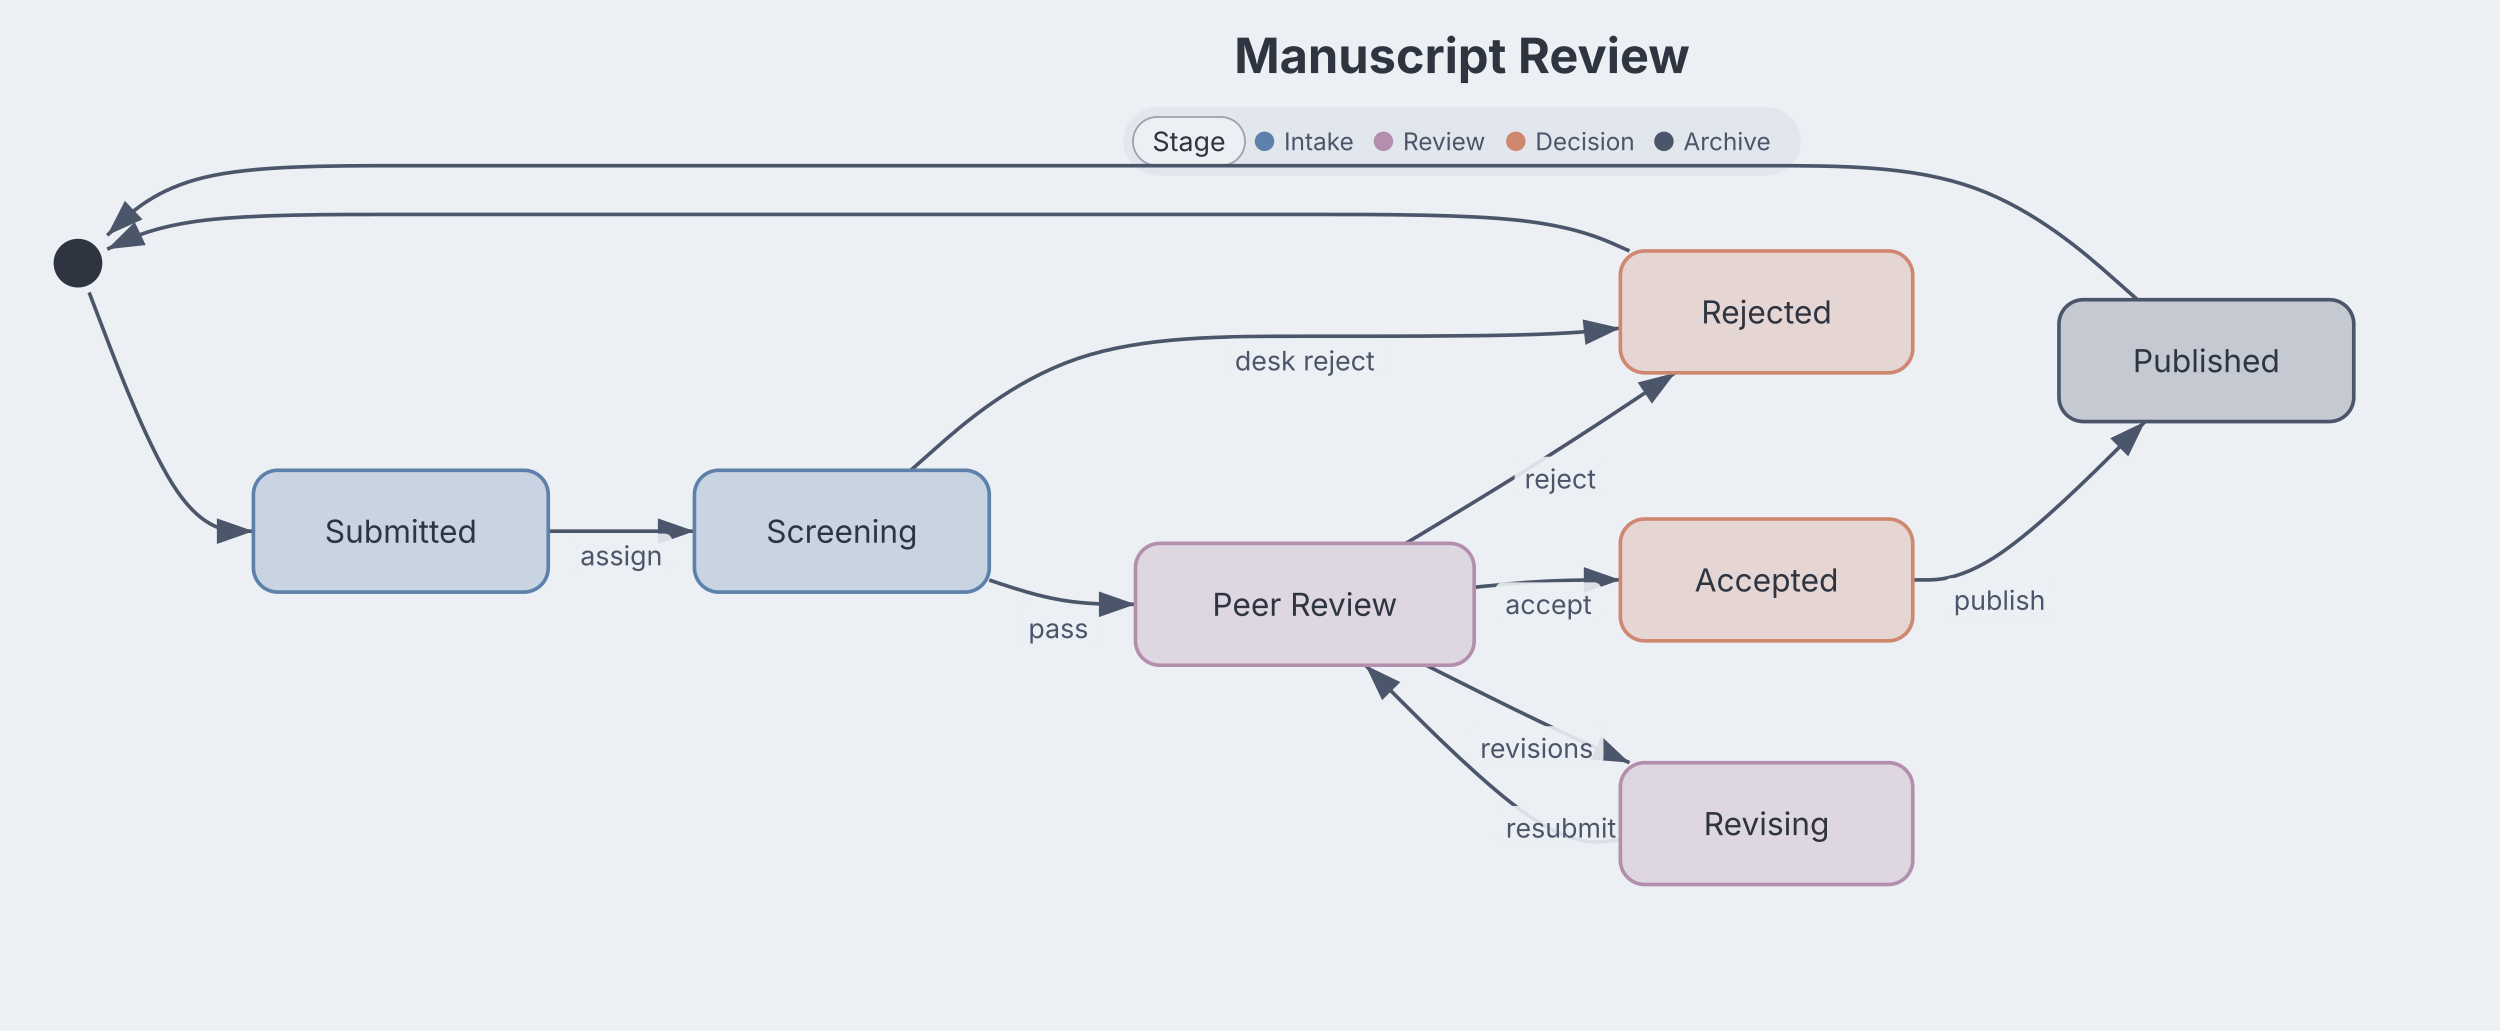
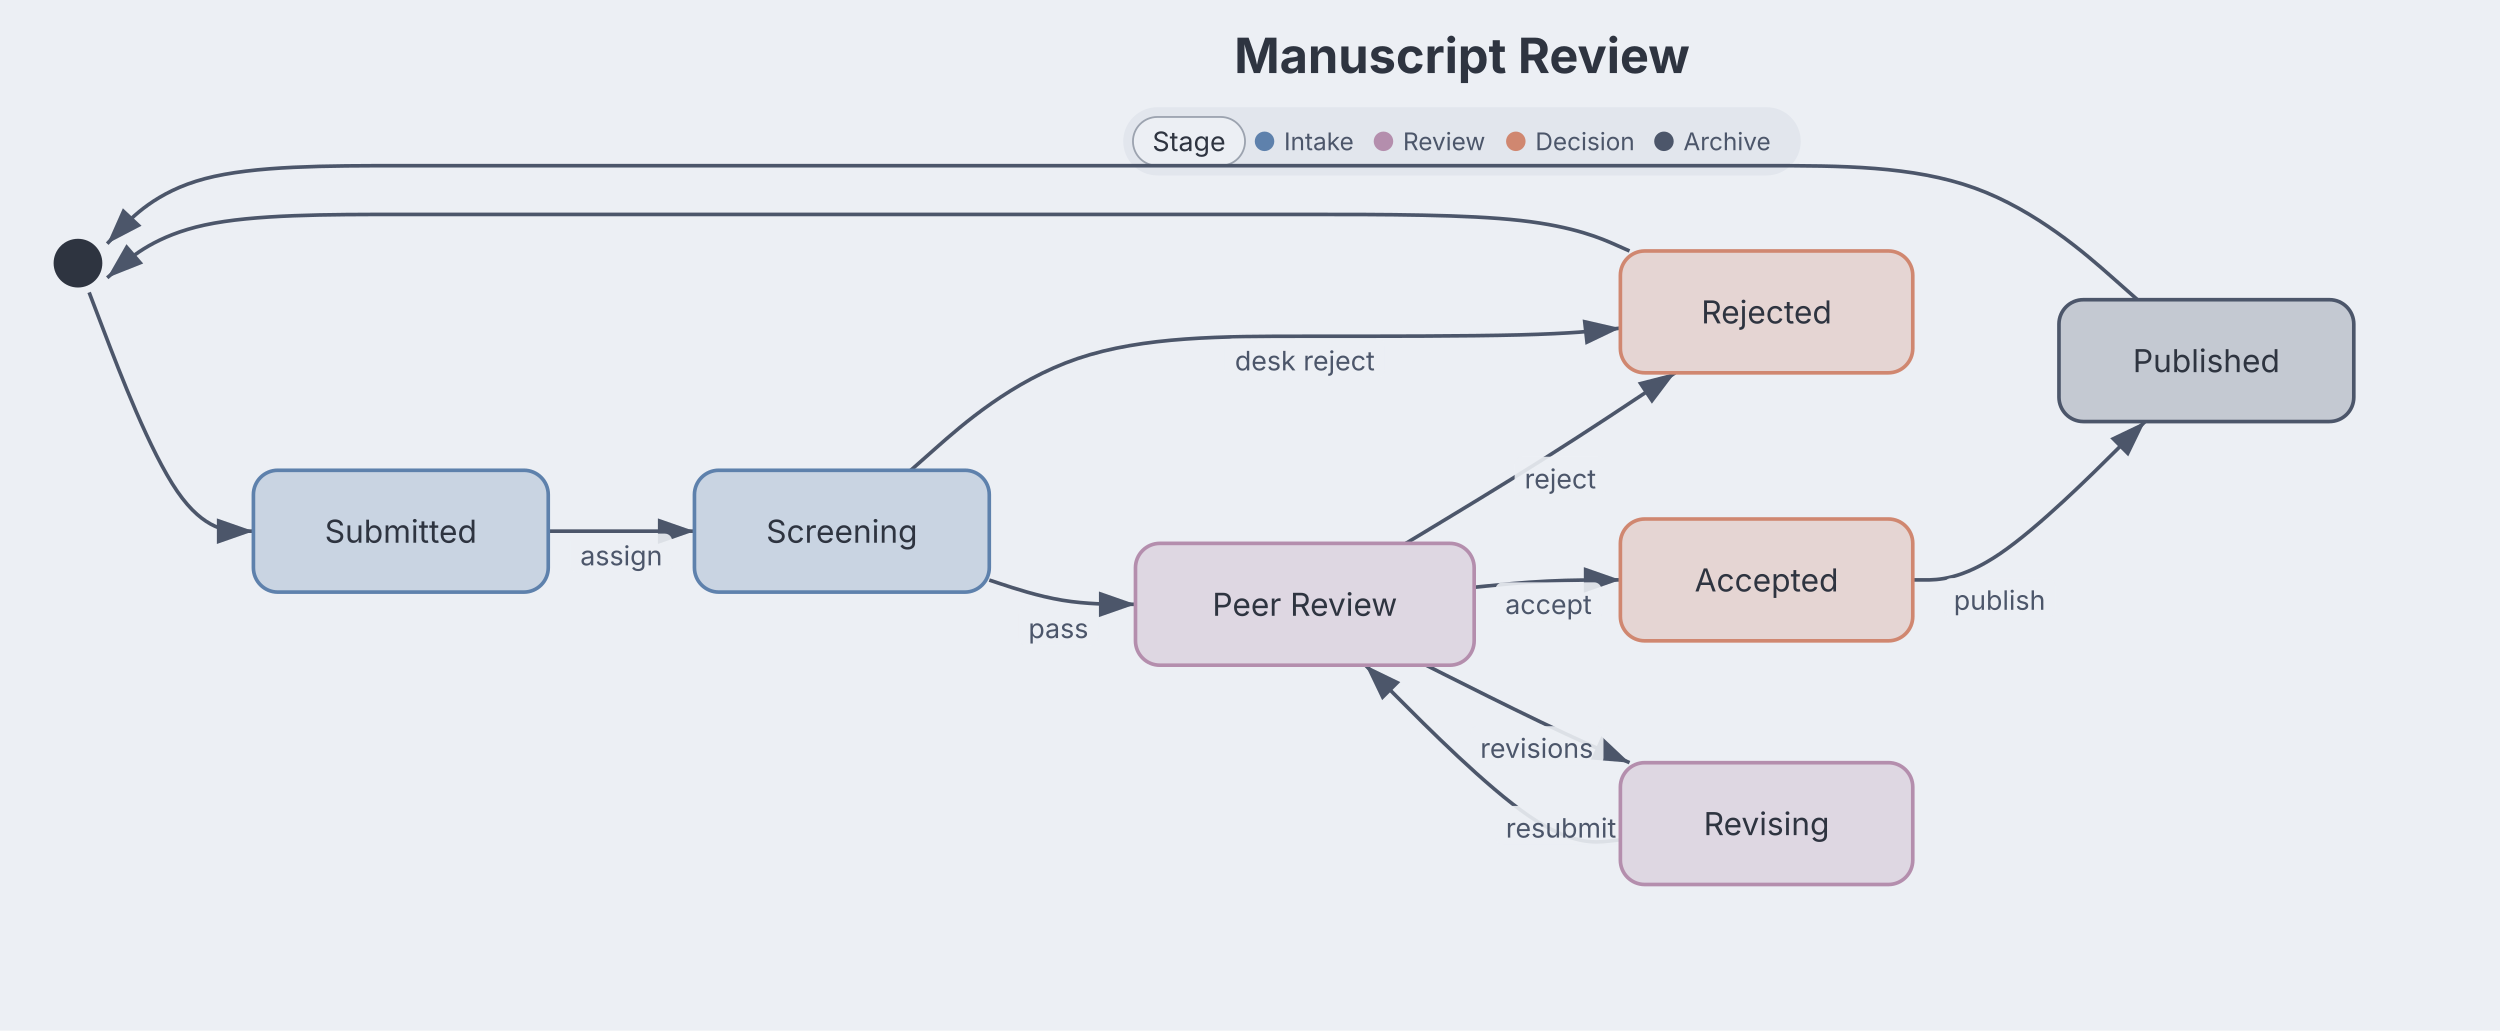
<svg xmlns="http://www.w3.org/2000/svg" aria-describedby="dgmo-desc-a11e77ed" role="img" aria-label="Manuscript Review — State diagram" width="1026" height="423" viewBox="0 0 1026 423" preserveAspectRatio="xMidYMin meet" style="font-family: Inter, system-ui, Avenir, Helvetica, Arial, sans-serif; background: rgb(236, 239, 244);">
  <style>.st-node:hover{filter:saturate(1.4) brightness(1.06)}.st-node{transition:filter .12s ease, opacity .12s ease}@media (hover:hover){svg:has(.st-node[data-node-id="pseudostate:[*]"]:hover) .st-edge-group:not([data-source="pseudostate:[*]"]):not([data-target="pseudostate:[*]"]){opacity:0.4}svg:has(.st-node[data-node-id="state:submitted"]:hover) .st-edge-group:not([data-source="state:submitted"]):not([data-target="state:submitted"]){opacity:0.4}svg:has(.st-node[data-node-id="state:screening"]:hover) .st-edge-group:not([data-source="state:screening"]):not([data-target="state:screening"]){opacity:0.4}svg:has(.st-node[data-node-id="state:rejected"]:hover) .st-edge-group:not([data-source="state:rejected"]):not([data-target="state:rejected"]){opacity:0.4}svg:has(.st-node[data-node-id="state:peer review"]:hover) .st-edge-group:not([data-source="state:peer review"]):not([data-target="state:peer review"]){opacity:0.4}svg:has(.st-node[data-node-id="state:revising"]:hover) .st-edge-group:not([data-source="state:revising"]):not([data-target="state:revising"]){opacity:0.4}svg:has(.st-node[data-node-id="state:accepted"]:hover) .st-edge-group:not([data-source="state:accepted"]):not([data-target="state:accepted"]){opacity:0.4}svg:has(.st-node[data-node-id="state:published"]:hover) .st-edge-group:not([data-source="state:published"]):not([data-target="state:published"]){opacity:0.4}svg:has([data-legend-entry="intake"]:hover) .st-node:not([data-tag-stage="intake"]){opacity:0.4}svg:has(.st-node[data-tag-stage="intake"]:hover):has([data-legend-entry="intake"]) [data-legend-entry]:not([data-legend-entry="intake"]){opacity:0.4}svg:has([data-legend-entry="decision"]:hover) .st-node:not([data-tag-stage="decision"]){opacity:0.4}svg:has(.st-node[data-tag-stage="decision"]:hover):has([data-legend-entry="decision"]) [data-legend-entry]:not([data-legend-entry="decision"]){opacity:0.4}svg:has([data-legend-entry="review"]:hover) .st-node:not([data-tag-stage="review"]){opacity:0.4}svg:has(.st-node[data-tag-stage="review"]:hover):has([data-legend-entry="review"]) [data-legend-entry]:not([data-legend-entry="review"]){opacity:0.4}svg:has([data-legend-entry="archive"]:hover) .st-node:not([data-tag-stage="archive"]){opacity:0.4}svg:has(.st-node[data-tag-stage="archive"]:hover):has([data-legend-entry="archive"]) [data-legend-entry]:not([data-legend-entry="archive"]){opacity:0.4}}</style>
  <rect class="dgmo-canvas-bg" x="0" y="0" width="1026" height="423" fill="#eceff4" />
  <defs>
    <marker id="st-arrow" viewBox="0 0 10 7" refX="10" refY="3.5" markerWidth="10" markerHeight="7" orient="auto">
      <polygon points="0,0 10,3.5 0,7" fill="#4c566a" />
    </marker>
  </defs>
  <text class="chart-title" x="600" y="30" text-anchor="middle" fill="#2e3440" font-size="20" font-weight="bold" style="cursor: default;" data-line-number="1">Manuscript Review</text>
  <g transform="translate(0, 44)">
    <g class="dgmo-legend" data-legend-title-relation="below-title" data-legend-capsule-addon-width="0" data-legend-active="stage">
      <g transform="translate(460.9665,0)" data-legend-group="stage" style="cursor: pointer;" class="st-legend-group">
        <rect width="278.067" height="28" rx="14" fill="#e2e6ed" />
        <rect x="4" y="4" width="45.997" height="20" rx="10" fill="#eceff4" />
        <rect x="4" y="4" width="45.997" height="20" rx="10" fill="none" stroke="#9ca3af" stroke-width="0.75" />
        <text x="26.998" y="14" text-anchor="middle" dominant-baseline="central" font-size="11" font-weight="normal" fill="#2e3440" pointer-events="none" font-family="Inter, system-ui, Avenir, Helvetica, Arial, sans-serif">Stage</text>
        <g data-legend-entry="intake" data-series-name="Intake" style="cursor: pointer;">
          <rect data-legend-hit="" x="53.997" y="0" width="48.81" height="28" fill="transparent" />
          <circle cx="57.997" cy="14" r="4" fill="#5e81ac" />
          <text x="65.997" y="14" dominant-baseline="central" font-size="10" fill="#4c566a" font-family="Inter, system-ui, Avenir, Helvetica, Arial, sans-serif">Intake</text>
        </g>
        <g data-legend-entry="review" data-series-name="Review" style="cursor: pointer;">
          <rect data-legend-hit="" x="102.807" y="0" width="54.32" height="28" fill="transparent" />
          <circle cx="106.807" cy="14" r="4" fill="#b48ead" />
          <text x="114.807" y="14" dominant-baseline="central" font-size="10" fill="#4c566a" font-family="Inter, system-ui, Avenir, Helvetica, Arial, sans-serif">Review</text>
        </g>
        <g data-legend-entry="decision" data-series-name="Decision" style="cursor: pointer;">
          <rect data-legend-hit="" x="157.127" y="0" width="60.79" height="28" fill="transparent" />
          <circle cx="161.127" cy="14" r="4" fill="#d08770" />
          <text x="169.127" y="14" dominant-baseline="central" font-size="10" fill="#4c566a" font-family="Inter, system-ui, Avenir, Helvetica, Arial, sans-serif">Decision</text>
        </g>
        <g data-legend-entry="archive" data-series-name="Archive" style="cursor: pointer;">
          <rect data-legend-hit="" x="217.917" y="0" width="56.15" height="28" fill="transparent" />
          <circle cx="221.917" cy="14" r="4" fill="#4c566a" />
          <text x="229.917" y="14" dominant-baseline="central" font-size="10" fill="#4c566a" font-family="Inter, system-ui, Avenir, Helvetica, Arial, sans-serif">Archive</text>
        </g>
      </g>
    </g>
  </g>
  <g transform="translate(20, 96) scale(1)">
    <g class="st-edge-group" data-line-number="15" data-source="pseudostate:[*]" data-target="state:submitted">
      <path d="M16.582,24L22.818,40.333C29.055,56.667,41.527,89.333,52.764,105.667C64,122,74,122,79,122L84,122" fill="none" stroke="#4c566a" stroke-width="1.5" marker-end="url(#st-arrow)" class="st-edge" />
    </g>
    <g class="st-edge-group" data-line-number="18" data-source="state:submitted" data-target="state:screening">
      <path d="M205,122L210,122C215,122,225,122,235,122C245,122,255,122,260,122L265,122" fill="none" stroke="#4c566a" stroke-width="1.5" marker-end="url(#st-arrow)" class="st-edge" />
      <rect x="214.148" y="123" width="41.704" height="16" rx="3" fill="#eceff4" opacity="0.9" class="st-edge-label-bg" />
      <text x="235" y="136" text-anchor="middle" fill="#4c566a" font-size="11" class="st-edge-label">assign</text>
    </g>
    <g class="st-edge-group" data-line-number="21" data-source="state:screening" data-target="state:rejected">
      <path d="M353.781,97L364.151,87.833C374.521,78.667,395.26,60.333,422.214,51.167C449.167,42,482.333,42,515.5,42C548.667,42,581.833,42,603.417,41.444C625,40.889,635,39.778,640,39.222L645,38.667" fill="none" stroke="#4c566a" stroke-width="1.5" marker-end="url(#st-arrow)" class="st-edge" />
      <rect x="482.707" y="43" width="65.585" height="16" rx="3" fill="#eceff4" opacity="0.9" class="st-edge-label-bg" />
      <text x="515.5" y="56" text-anchor="middle" fill="#4c566a" font-size="11" class="st-edge-label">desk reject</text>
    </g>
    <g class="st-edge-group" data-line-number="22" data-source="state:screening" data-target="state:peer review">
      <path d="M386,142.055L391,143.713C396,145.37,406,148.685,416,150.343C426,152,436,152,441,152L446,152" fill="none" stroke="#4c566a" stroke-width="1.5" marker-end="url(#st-arrow)" class="st-edge" />
      <rect x="398.1" y="152.865" width="32.53" height="16" rx="3" fill="#eceff4" opacity="0.9" class="st-edge-label-bg" />
      <text x="414.365" y="165.865" text-anchor="middle" fill="#4c566a" font-size="11" class="st-edge-label">pass</text>
    </g>
    <g class="st-edge-group" data-line-number="25" data-source="state:peer review" data-target="state:revising">
      <path d="M565.25,177L573.542,181.167C581.833,185.333,598.417,193.667,612.333,200.333C626.25,207,637.5,212,643.125,214.5L648.75,217" fill="none" stroke="#4c566a" stroke-width="1.5" marker-end="url(#st-arrow)" class="st-edge" />
      <rect x="583.294" y="202.019" width="54.772" height="16" rx="3" fill="#eceff4" opacity="0.9" class="st-edge-label-bg" />
      <text x="610.68" y="215.019" text-anchor="middle" fill="#4c566a" font-size="11" class="st-edge-label">revisions</text>
    </g>
    <g class="st-edge-group" data-line-number="26" data-source="state:peer review" data-target="state:accepted">
      <path d="M585,145.015L590,144.513C595,144.01,605,143.005,615,142.503C625,142,635,142,640,142L645,142" fill="none" stroke="#4c566a" stroke-width="1.5" marker-end="url(#st-arrow)" class="st-edge" />
      <rect x="593.759" y="142.987" width="43.486" height="16" rx="3" fill="#eceff4" opacity="0.9" class="st-edge-label-bg" />
      <text x="615.502" y="155.987" text-anchor="middle" fill="#4c566a" font-size="11" class="st-edge-label">accept</text>
    </g>
    <g class="st-edge-group" data-line-number="27" data-source="state:peer review" data-target="state:rejected">
      <path d="M556.958,127L566.632,121.167C576.306,115.333,595.653,103.667,614.076,92C632.5,80.333,650,68.667,658.75,62.833L667.5,57" fill="none" stroke="#4c566a" stroke-width="1.5" marker-end="url(#st-arrow)" class="st-edge" />
      <rect x="601.599" y="91.449" width="37.502" height="16" rx="3" fill="#eceff4" opacity="0.9" class="st-edge-label-bg" />
      <text x="620.35" y="104.449" text-anchor="middle" fill="#4c566a" font-size="11" class="st-edge-label">reject</text>
    </g>
    <g class="st-edge-group" data-line-number="30" data-source="state:revising" data-target="state:peer review">
      <path d="M645,248.667L640,249.222C635,249.778,625,250.889,607.563,238.944C590.125,227,565.25,202,552.813,189.5L540.375,177" fill="none" stroke="#4c566a" stroke-width="1.5" marker-end="url(#st-arrow)" class="st-edge" />
      <rect x="593.909" y="234.75" width="53.485" height="16" rx="3" fill="#eceff4" opacity="0.9" class="st-edge-label-bg" />
      <text x="620.651" y="247.75" text-anchor="middle" fill="#4c566a" font-size="11" class="st-edge-label">resubmit</text>
    </g>
    <g class="st-edge-group" data-line-number="33" data-source="state:accepted" data-target="state:published">
      <path d="M765,142L770,142C775,142,785,142,800.894,131.167C816.787,120.333,838.574,98.667,849.468,87.833L860.361,77" fill="none" stroke="#4c566a" stroke-width="1.5" marker-end="url(#st-arrow)" class="st-edge" />
      <rect x="777.833" y="141.263" width="45.598" height="16" rx="3" fill="#eceff4" opacity="0.9" class="st-edge-label-bg" />
      <text x="800.632" y="154.263" text-anchor="middle" fill="#4c566a" font-size="11" class="st-edge-label">publish</text>
    </g>
    <g class="st-edge-group" data-line-number="39" data-source="state:published" data-target="pseudostate:[*]">
-       <path d="M857.219,27L846.849,17.833C836.479,8.667,815.74,-9.667,790.37,-18.833C765,-28,735,-28,705,-28C675,-28,645,-28,613.417,-28C581.833,-28,548.667,-28,515.5,-28C482.333,-28,449.167,-28,417.5,-28C385.833,-28,355.667,-28,325.5,-28C295.333,-28,265.167,-28,235,-28C204.833,-28,174.667,-28,144.5,-28C114.333,-28,84.167,-28,64.083,-23.238C44,-18.476,34,-8.952,29,-4.19L24,0.571" fill="none" stroke="#4c566a" stroke-width="1.5" marker-end="url(#st-arrow)" class="st-edge" />
+       <path d="M857.219,27L846.849,17.833C836.479,8.667,815.74,-9.667,790.37,-18.833C765,-28,735,-28,705,-28C675,-28,645,-28,613.417,-28C581.833,-28,548.667,-28,515.5,-28C482.333,-28,449.167,-28,417.5,-28C385.833,-28,355.667,-28,325.5,-28C295.333,-28,265.167,-28,235,-28C204.833,-28,174.667,-28,144.5,-28C114.333,-28,84.167,-28,64.083,-22.667C44,-17.333,34,-6.667,29,-1.333L24,4" fill="none" stroke="#4c566a" stroke-width="1.5" marker-end="url(#st-arrow)" class="st-edge" />
    </g>
    <g class="st-edge-group" data-line-number="40" data-source="state:rejected" data-target="pseudostate:[*]">
-       <path d="M648.75,7L643.125,4.5C637.5,2,626.25,-3,604.042,-5.5C581.833,-8,548.667,-8,515.5,-8C482.333,-8,449.167,-8,417.5,-8C385.833,-8,355.667,-8,325.5,-8C295.333,-8,265.167,-8,235,-8C204.833,-8,174.667,-8,144.5,-8C114.333,-8,84.167,-8,64.083,-5.619C44,-3.238,34,1.524,29,3.905L24,6.286" fill="none" stroke="#4c566a" stroke-width="1.5" marker-end="url(#st-arrow)" class="st-edge" />
+       <path d="M648.75,7L643.125,4.5C637.5,2,626.25,-3,604.042,-5.5C581.833,-8,548.667,-8,515.5,-8C482.333,-8,449.167,-8,417.5,-8C385.833,-8,355.667,-8,325.5,-8C295.333,-8,265.167,-8,235,-8C204.833,-8,174.667,-8,144.5,-8C114.333,-8,84.167,-8,64.083,-3.667C44,0.667,34,9.333,29,13.667L24,18" fill="none" stroke="#4c566a" stroke-width="1.5" marker-end="url(#st-arrow)" class="st-edge" />
    </g>
    <g transform="translate(12, 12)" class="st-node" data-line-number="15" data-node-id="pseudostate:[*]" style="cursor: pointer;">
      <circle cx="0" cy="0" r="10" fill="#2e3440" stroke="none" />
    </g>
    <g transform="translate(144.5, 122)" class="st-node" data-line-number="17" data-node-id="state:submitted" style="cursor: pointer;" data-tag-stage="intake">
      <rect x="-60.5" y="-25" width="121" height="50" rx="10" ry="10" fill="#c9d4e2" stroke="#5e81ac" stroke-width="1.5" />
      <text x="0" y="0" text-anchor="middle" dominant-baseline="central" fill="#2e3440" font-size="13">Submitted</text>
    </g>
    <g transform="translate(325.5, 122)" class="st-node" data-line-number="20" data-node-id="state:screening" style="cursor: pointer;" data-tag-stage="intake">
      <rect x="-60.5" y="-25" width="121" height="50" rx="10" ry="10" fill="#c9d4e2" stroke="#5e81ac" stroke-width="1.5" />
      <text x="0" y="0" text-anchor="middle" dominant-baseline="central" fill="#2e3440" font-size="13">Screening</text>
    </g>
    <g transform="translate(705, 32)" class="st-node" data-line-number="35" data-node-id="state:rejected" style="cursor: pointer;" data-tag-stage="decision">
      <rect x="-60" y="-25" width="120" height="50" rx="10" ry="10" fill="#e5d5d3" stroke="#d08770" stroke-width="1.5" />
      <text x="0" y="0" text-anchor="middle" dominant-baseline="central" fill="#2e3440" font-size="13">Rejected</text>
    </g>
    <g transform="translate(515.5, 152)" class="st-node" data-line-number="24" data-node-id="state:peer review" style="cursor: pointer;" data-tag-stage="review">
      <rect x="-69.5" y="-25" width="139" height="50" rx="10" ry="10" fill="#ded7e2" stroke="#b48ead" stroke-width="1.5" />
      <text x="0" y="0" text-anchor="middle" dominant-baseline="central" fill="#2e3440" font-size="13">Peer Review</text>
    </g>
    <g transform="translate(705, 242)" class="st-node" data-line-number="29" data-node-id="state:revising" style="cursor: pointer;" data-tag-stage="review">
      <rect x="-60" y="-25" width="120" height="50" rx="10" ry="10" fill="#ded7e2" stroke="#b48ead" stroke-width="1.5" />
      <text x="0" y="0" text-anchor="middle" dominant-baseline="central" fill="#2e3440" font-size="13">Revising</text>
    </g>
    <g transform="translate(705, 142)" class="st-node" data-line-number="32" data-node-id="state:accepted" style="cursor: pointer;" data-tag-stage="decision">
      <rect x="-60" y="-25" width="120" height="50" rx="10" ry="10" fill="#e5d5d3" stroke="#d08770" stroke-width="1.5" />
      <text x="0" y="0" text-anchor="middle" dominant-baseline="central" fill="#2e3440" font-size="13">Accepted</text>
    </g>
    <g transform="translate(885.5, 52)" class="st-node" data-line-number="37" data-node-id="state:published" style="cursor: pointer;" data-tag-stage="archive">
      <rect x="-60.5" y="-25" width="121" height="50" rx="10" ry="10" fill="#c4c9d2" stroke="#4c566a" stroke-width="1.5" />
      <text x="0" y="0" text-anchor="middle" dominant-baseline="central" fill="#2e3440" font-size="13">Published</text>
    </g>
  </g>
</svg>
